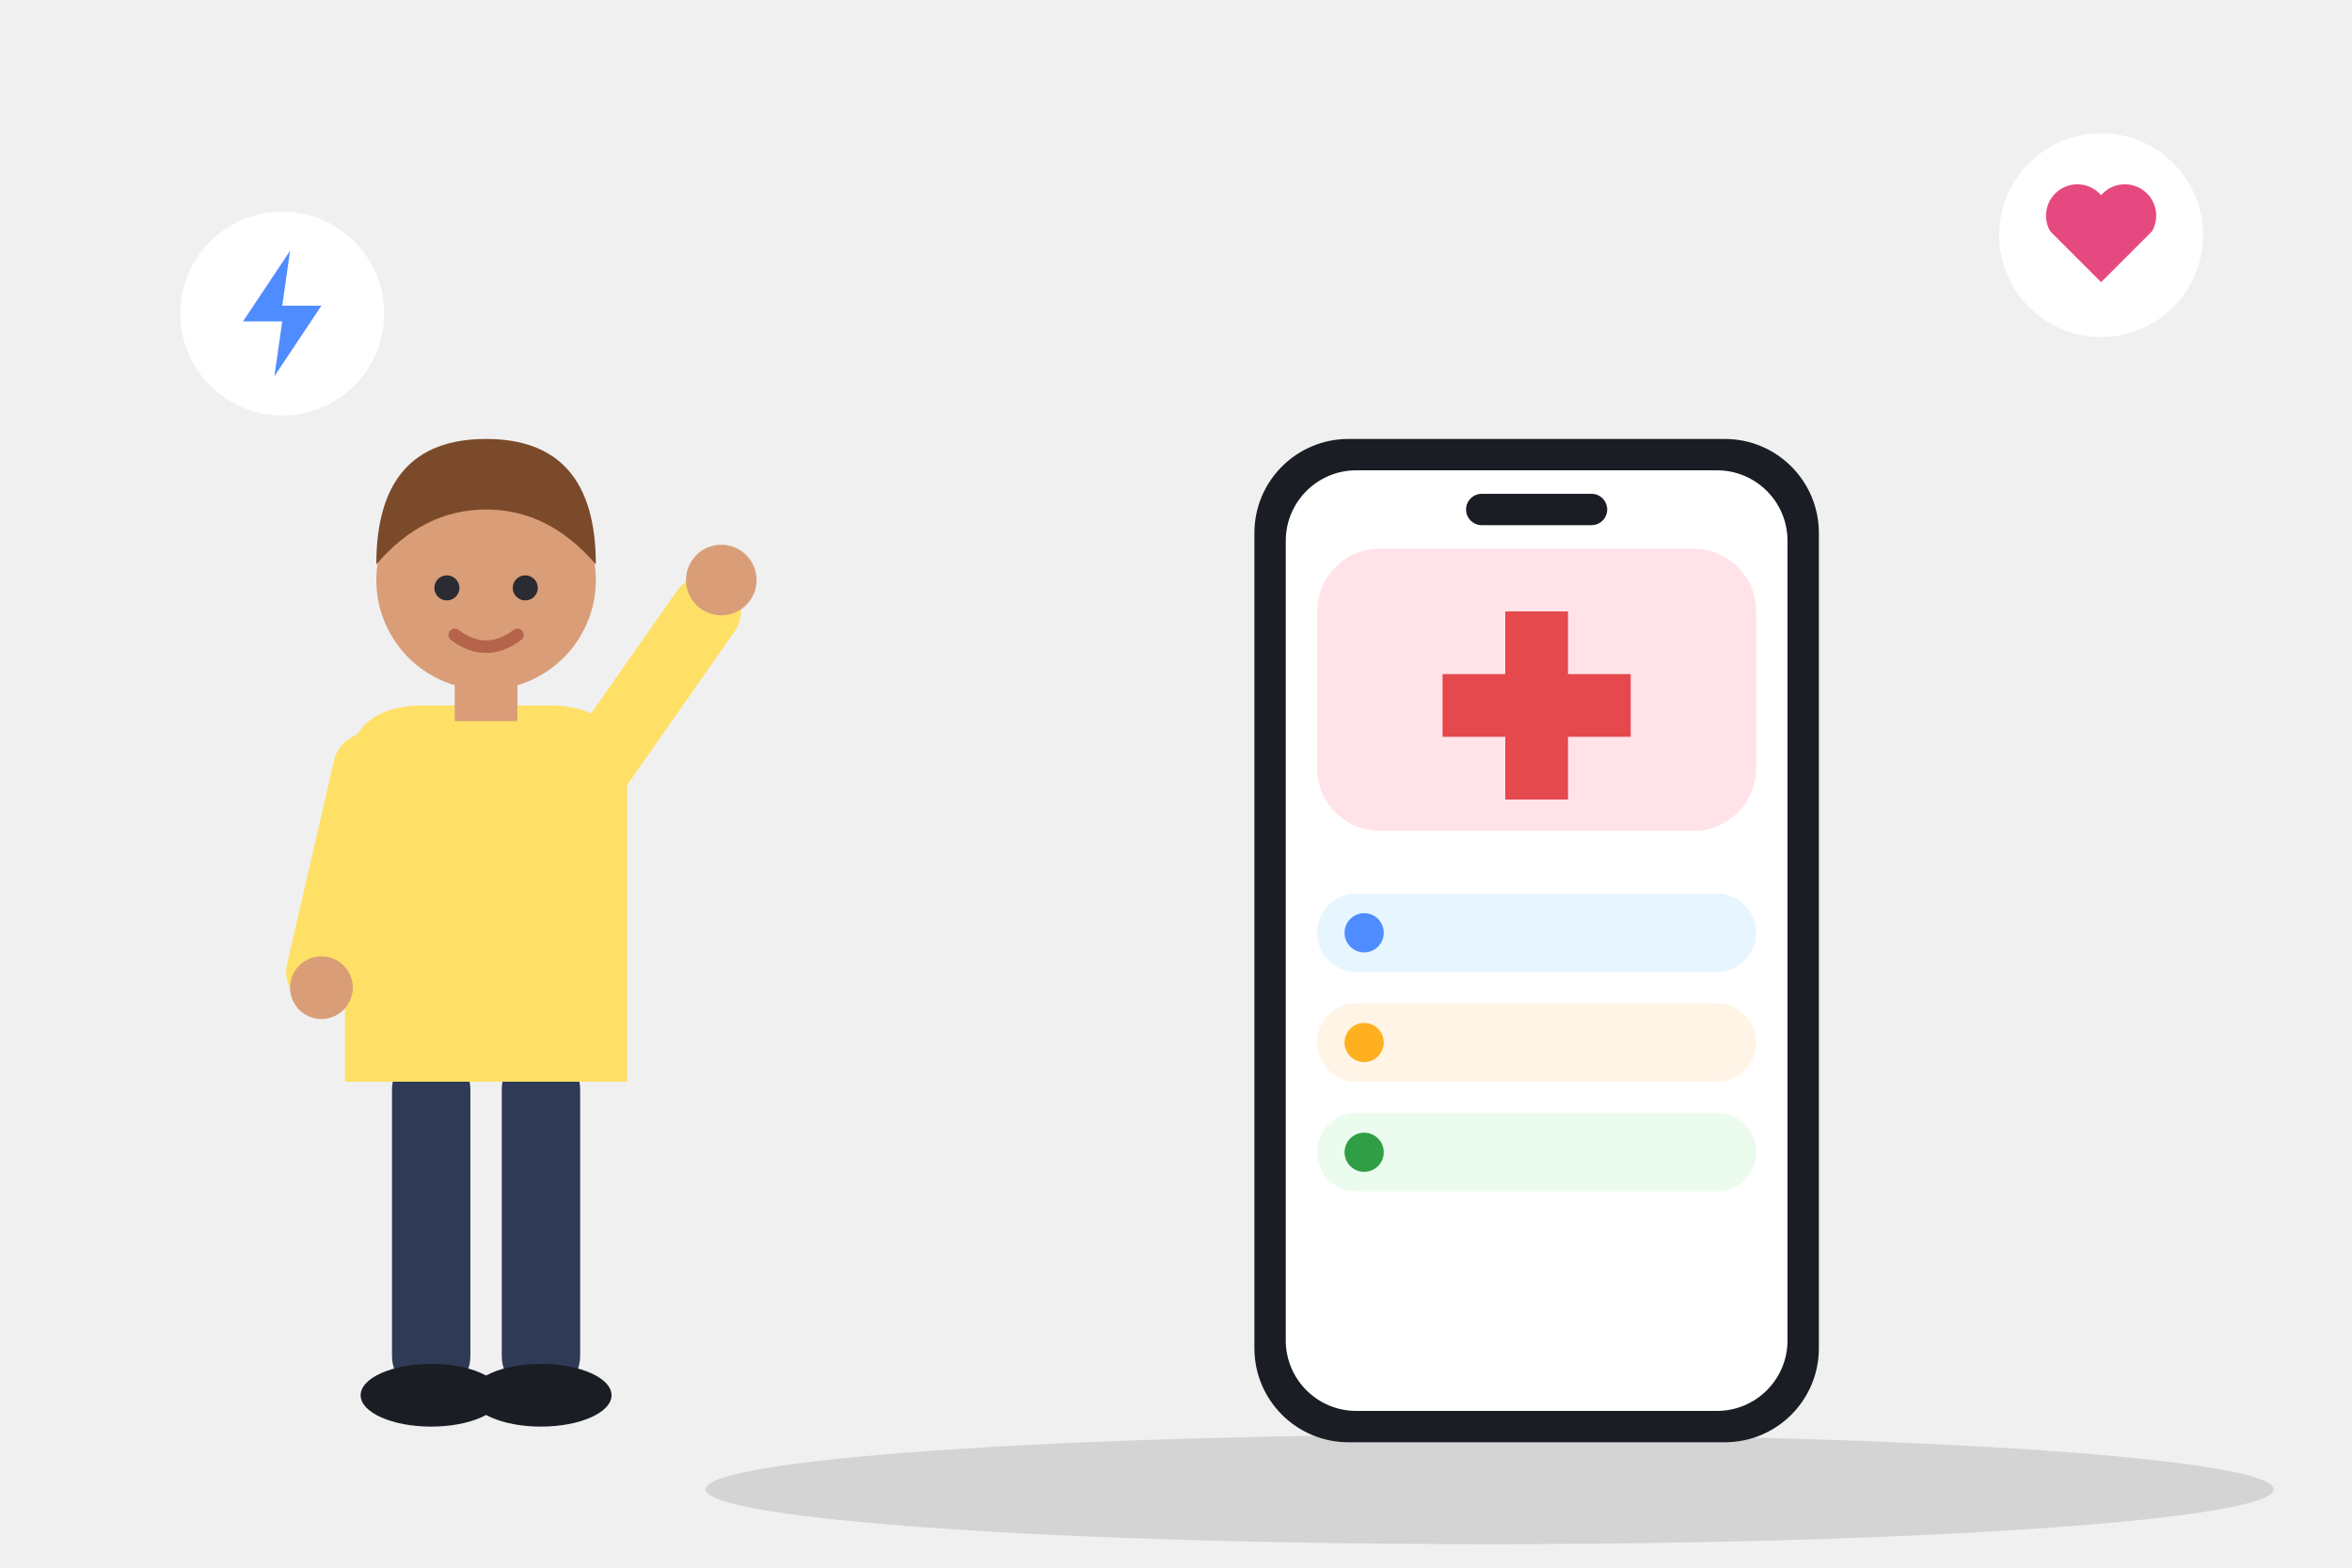
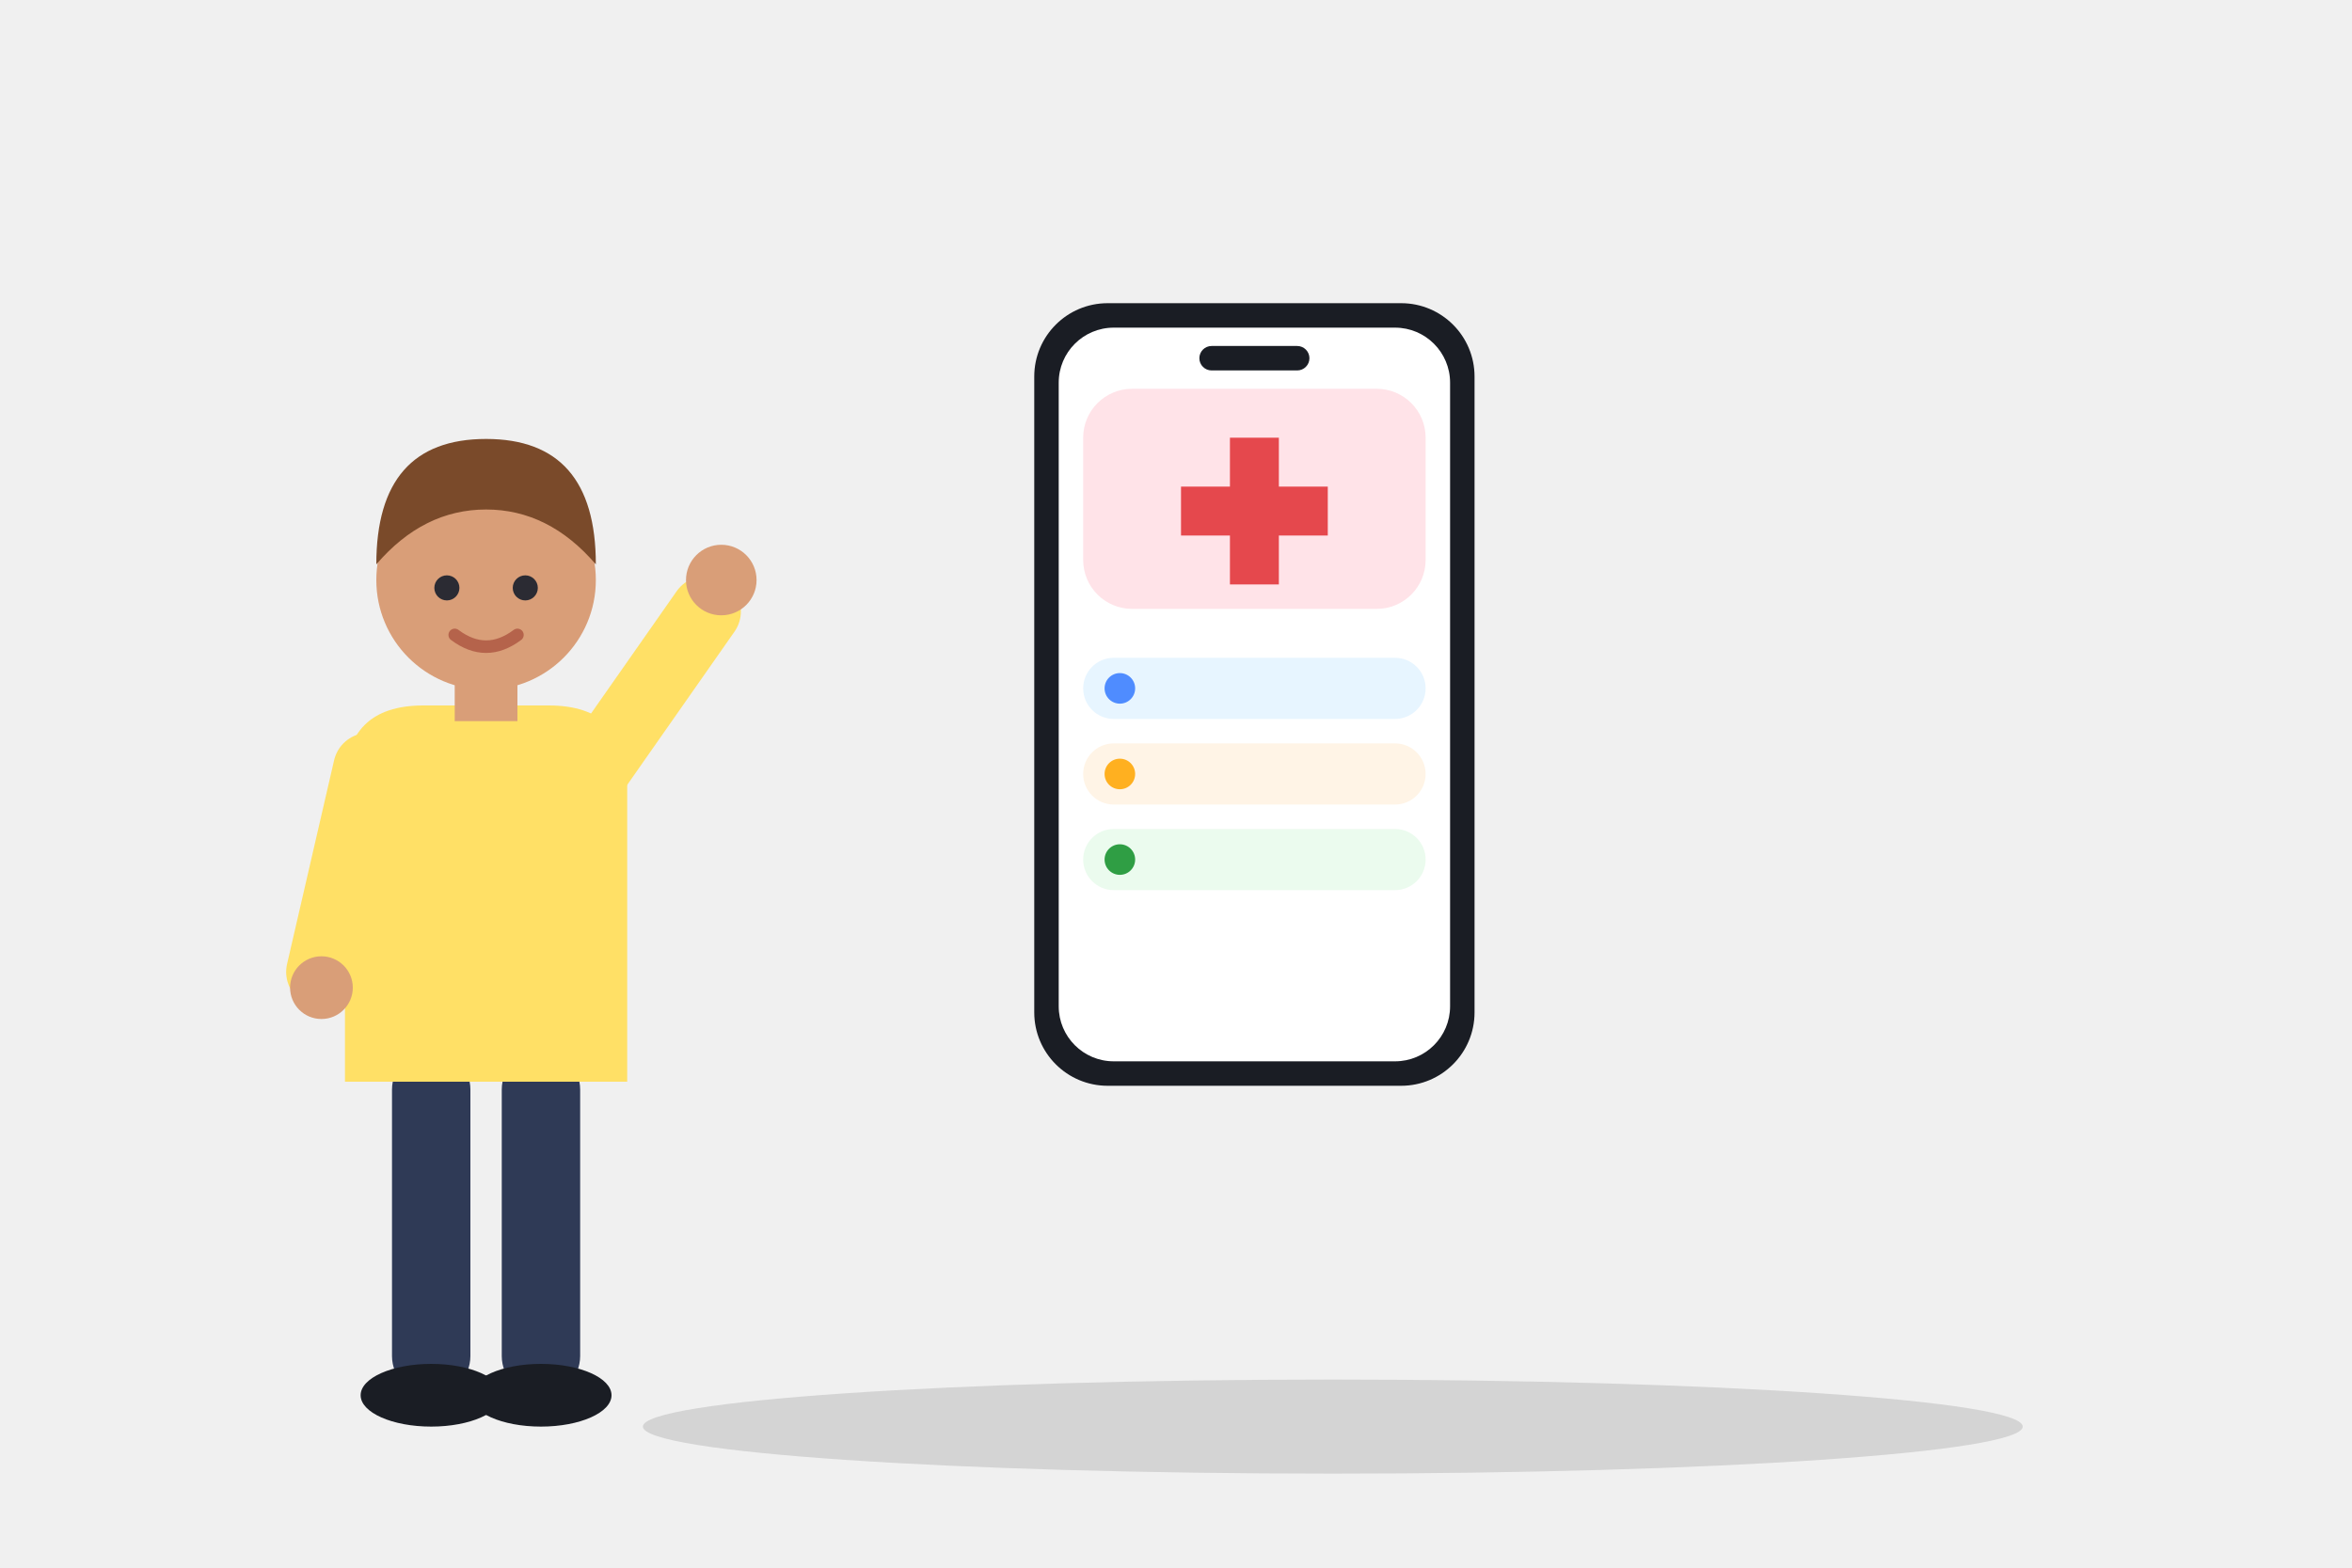
<svg xmlns="http://www.w3.org/2000/svg" viewBox="0 0 300 200" width="300" height="200">
-   <ellipse cx="190" cy="190" rx="100" ry="7" fill="#000" opacity=".12" />
-   <g transform="translate(96 50)">
+   <ellipse cx="170" cy="182" rx="88" ry="6" fill="#000" opacity=".12" />
+   <g transform="translate(82 34) scale(.78)">
    <g>
      <rect x="64" y="6" width="72" height="128" rx="12" fill="#1A1D24" />
      <rect x="68" y="10" width="64" height="120" rx="9" fill="#fff" />
      <rect x="91.0" y="13" width="18" height="4" rx="2" fill="#1A1D24" />
      <rect x="72" y="20" width="56" height="36" rx="8" fill="#FFE3E8" />
      <path d="M96 28h8v8h8v8h-8v8h-8v-8h-8v-8h8z" fill="#E5484D" />
      <rect x="72" y="64" width="56" height="10" rx="5" fill="#E7F5FF" />
      <circle cx="78" cy="69" r="2.5" fill="#4F8CFF" />
      <rect x="72" y="78" width="56" height="10" rx="5" fill="#FFF4E6" />
      <circle cx="78" cy="83" r="2.5" fill="#FFB020" />
      <rect x="72" y="92" width="56" height="10" rx="5" fill="#EBFBEE" />
      <circle cx="78" cy="97" r="2.5" fill="#2F9E44" />
    </g>
  </g>
  <rect x="50" y="134" width="10" height="44" rx="5" fill="#2F3A56" />
  <rect x="64" y="134" width="10" height="44" rx="5" fill="#2F3A56" />
  <ellipse cx="55" cy="178" rx="9" ry="4" fill="#1A1D24" />
  <ellipse cx="69" cy="178" rx="9" ry="4" fill="#1A1D24" />
  <path d="M44 100q0-10 10-10h16q10 0 10 10v38h-36z" fill="#FFE066" />
  <rect x="58" y="84" width="8" height="8" fill="#D99E78" />
  <circle cx="62" cy="74" r="14" fill="#D99E78" />
  <path d="M48 72q0-16 14-16t14 16q-6-7-14-7t-14 7z" fill="#7A4A2A" />
  <circle cx="57" cy="75" r="1.6" fill="#2B2B33" />
  <circle cx="67" cy="75" r="1.6" fill="#2B2B33" />
  <path d="M58 81q4 3 8 0" fill="none" stroke="#B5634B" stroke-width="1.6" stroke-linecap="round" />
  <path d="M76 98l14-20" stroke="#FFE066" stroke-width="9" stroke-linecap="round" />
  <circle cx="92" cy="74" r="4.5" fill="#D99E78" />
  <path d="M47 98l-6 26" stroke="#FFE066" stroke-width="9" stroke-linecap="round" />
  <circle cx="41" cy="126" r="4" fill="#D99E78" />
-   <circle cx="36" cy="40" r="13" fill="#fff" />
-   <path d="M37 32l-6 9h5l-1 7 6-9h-5z" fill="#4F8CFF" />
-   <circle cx="268" cy="30" r="13" fill="#fff" />
-   <path d="M268 36l-6.5-6.5a4 4 0 0 1 6.5-4.6 4 4 0 0 1 6.5 4.6z" fill="#E64980" />
</svg>
